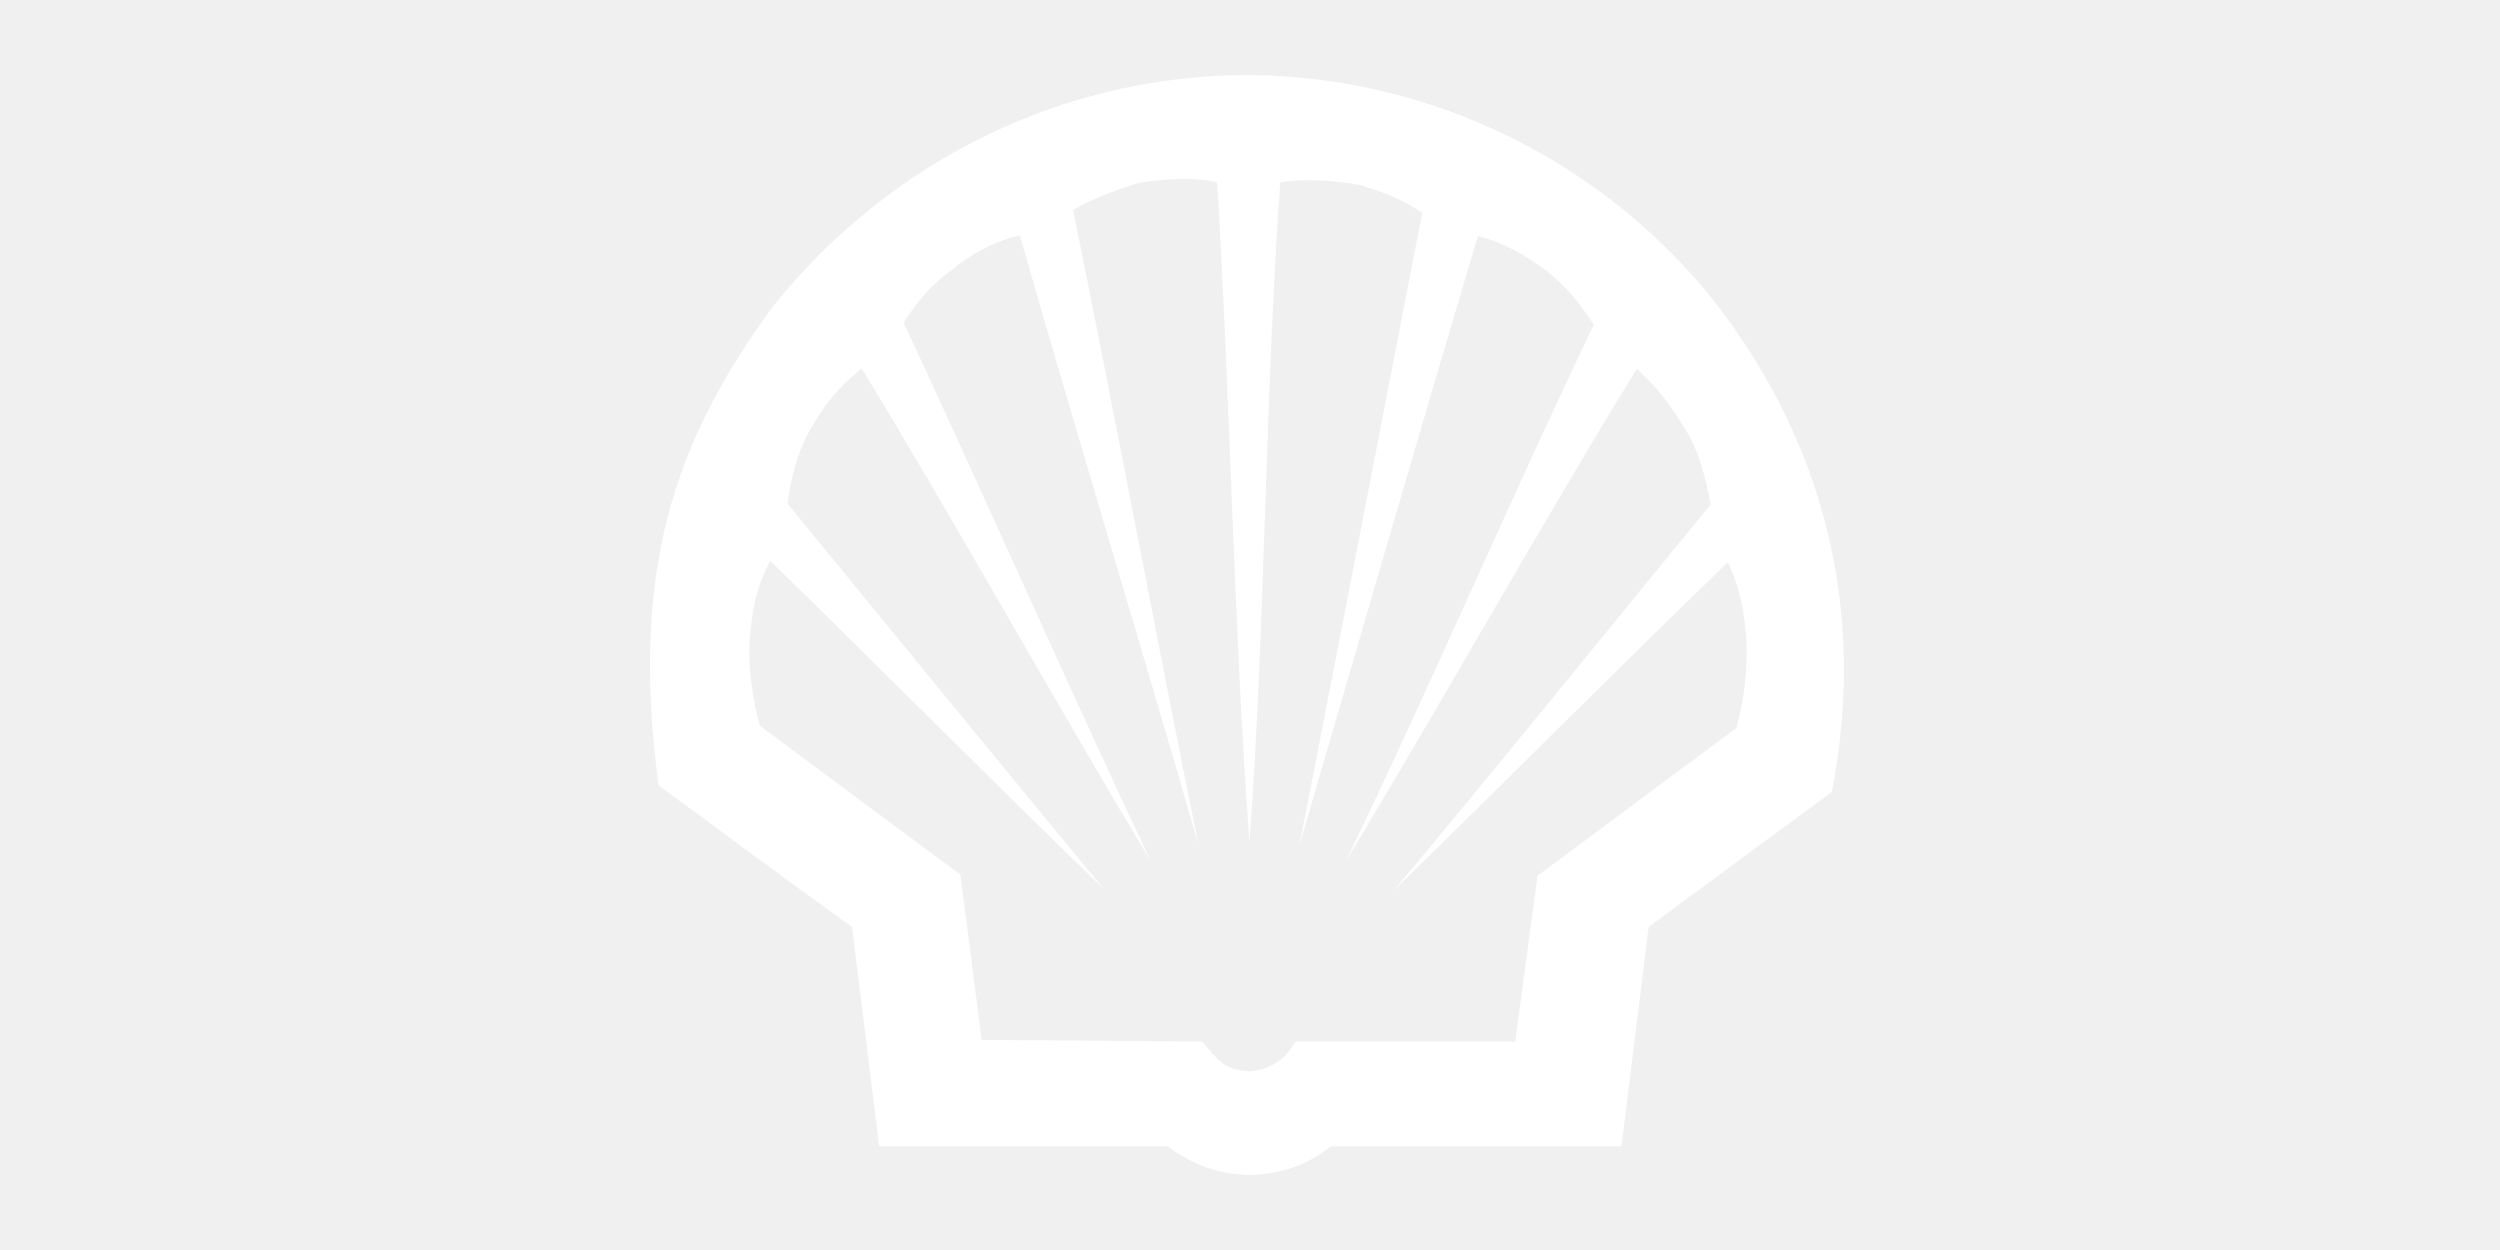
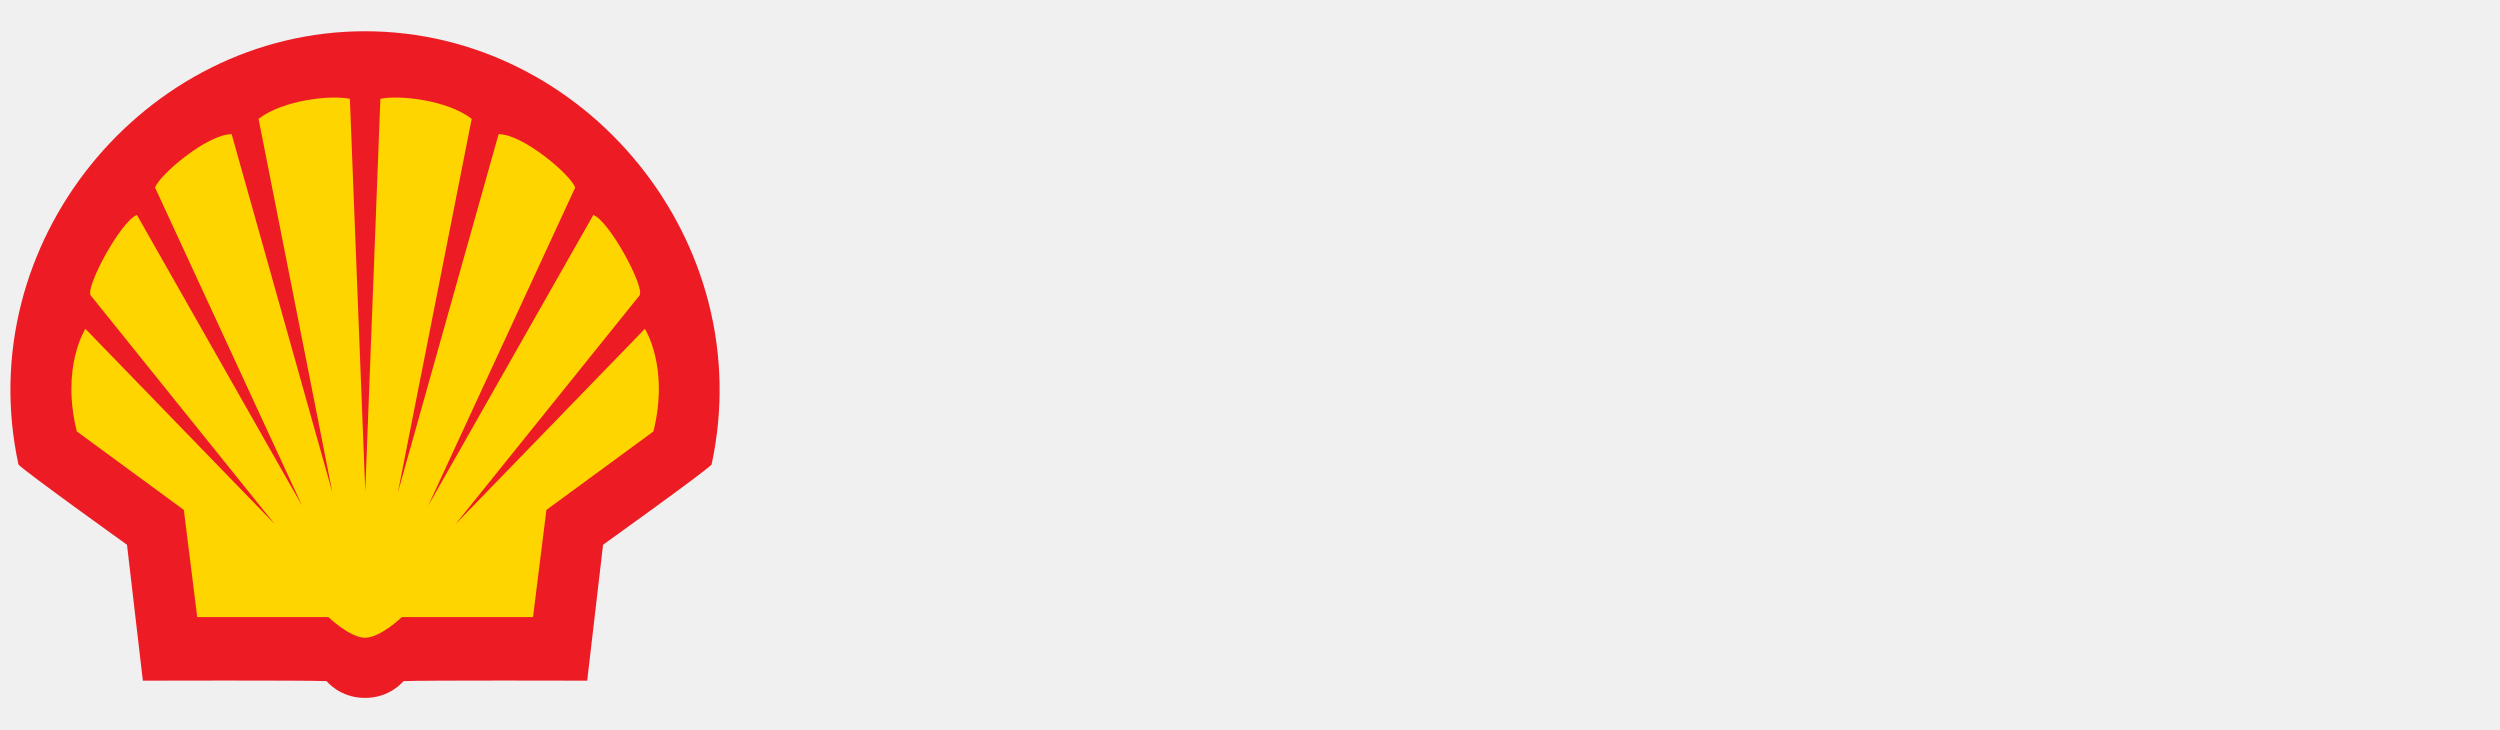
- <svg xmlns="http://www.w3.org/2000/svg" width="200" height="100" viewBox="0 0 200 100" fill="none">
-   <path fill-rule="evenodd" clip-rule="evenodd" d="M137.925 25.131C129.89 14.376 116.245 6.17 99.961 6C83.682 6 70.075 14.035 61.618 24.79C54.815 34.313 50.181 44.344 52.691 62.839C58.007 66.706 62.428 70.065 68.165 74.148L70.331 91.703H93.414C94.987 92.849 96.901 93.915 99.961 94C103.065 93.915 105.021 92.853 106.466 91.703H129.72L131.889 74.148L146.553 63.351C149.486 48.175 145.449 35.336 137.925 25.135V25.131ZM138.902 58.244L123.002 70.061L121.216 83.323H103.619C103.107 84.341 101.96 85.577 99.961 85.701C97.877 85.573 97.455 84.81 96.176 83.323L78.533 83.195L76.832 69.976L60.804 58.074C60.25 56.203 59.743 53.099 60.037 50.508C60.293 47.83 60.804 46.471 61.61 44.855C69.816 52.848 80.017 63.134 88.308 71.126C80.358 61.518 70.92 49.957 63.013 40.307C63.268 38.137 63.861 35.886 65.054 33.972C66.457 31.593 67.522 30.698 68.925 29.466C76.15 41.283 84.867 56.97 92.05 68.871C85.844 55.78 78.448 38.986 72.284 25.809C73.686 23.682 74.581 22.791 76.111 21.602C77.556 20.412 79.556 19.265 81.594 18.839C85.844 33.802 91.581 52.592 95.878 67.597C92.732 52.166 89.032 32.357 85.844 16.798C87.587 15.821 89.075 15.267 91.116 14.628C93.158 14.287 95.622 14.159 97.366 14.585C98.385 30.78 98.725 50.972 99.957 67.341C101.189 51.062 101.232 30.912 102.422 14.585C104.208 14.287 106.462 14.372 108.756 14.799C110.755 15.395 112.243 15.945 113.773 17.053C110.755 32.57 106.97 52.208 103.952 67.639C108.287 52.762 113.773 33.802 118.236 18.882C120.193 19.351 122.192 20.497 123.804 21.73C125.163 22.834 126.144 23.895 127.503 25.98C121.254 38.986 114.029 55.78 107.652 68.914C114.835 57.098 123.68 41.283 130.948 29.509C132.308 30.784 133.16 31.675 134.648 34.057C135.922 35.971 136.434 38.18 136.86 40.349C128.867 50.085 119.515 61.689 111.526 71.212C119.732 63.219 129.975 52.933 138.224 44.983C138.905 46.471 139.413 47.873 139.669 50.678C139.882 53.27 139.498 56.288 138.902 58.244Z" fill="white" />
+ <svg xmlns="http://www.w3.org/2000/svg" width="240" height="70" viewBox="0 0 240 70" fill="none">
+   <path fill-rule="evenodd" clip-rule="evenodd" d="M35.042 67C32.607 67 31.355 65.388 31.355 65.388C29.354 65.299 13.714 65.344 13.714 65.344L12.191 52.294C12.191 52.294 2.558 45.399 1.775 44.604C-2.85 23.305 13.864 3 35.042 3C56.221 3 72.934 23.305 68.31 44.604C67.527 45.399 57.894 52.294 57.894 52.294L56.371 65.344C56.371 65.344 40.731 65.299 38.73 65.388C38.73 65.388 37.478 67 35.042 67Z" fill="#ED1C24" />
+   <path fill-rule="evenodd" clip-rule="evenodd" d="M35.065 47.154L33.587 9.485C31.805 9.116 27.258 9.559 24.821 11.405L31.914 47.302L22.238 12.883C19.919 12.854 15.239 16.836 14.891 18.016L29.004 48.558L13.145 20.638C11.581 21.229 8.162 27.618 8.708 28.36L26.385 50.331L8.199 31.57C8.199 31.57 5.834 35.226 7.376 41.419L17.649 48.951L18.935 59.241L31.529 59.241C31.529 59.241 33.59 61.224 35.052 61.224C36.514 61.224 38.574 59.241 38.574 59.241L51.169 59.241L52.455 48.951L62.728 41.419C64.269 35.226 61.905 31.57 61.905 31.57L43.719 50.331L61.396 28.36C61.942 27.618 58.523 21.229 56.959 20.638L41.1 48.558L55.213 18.016C54.865 16.836 50.185 12.854 47.865 12.883L38.19 47.302L45.283 11.405C42.846 9.559 38.299 9.116 36.517 9.485L35.065 47.154Z" fill="#FFD500" />
</svg>
